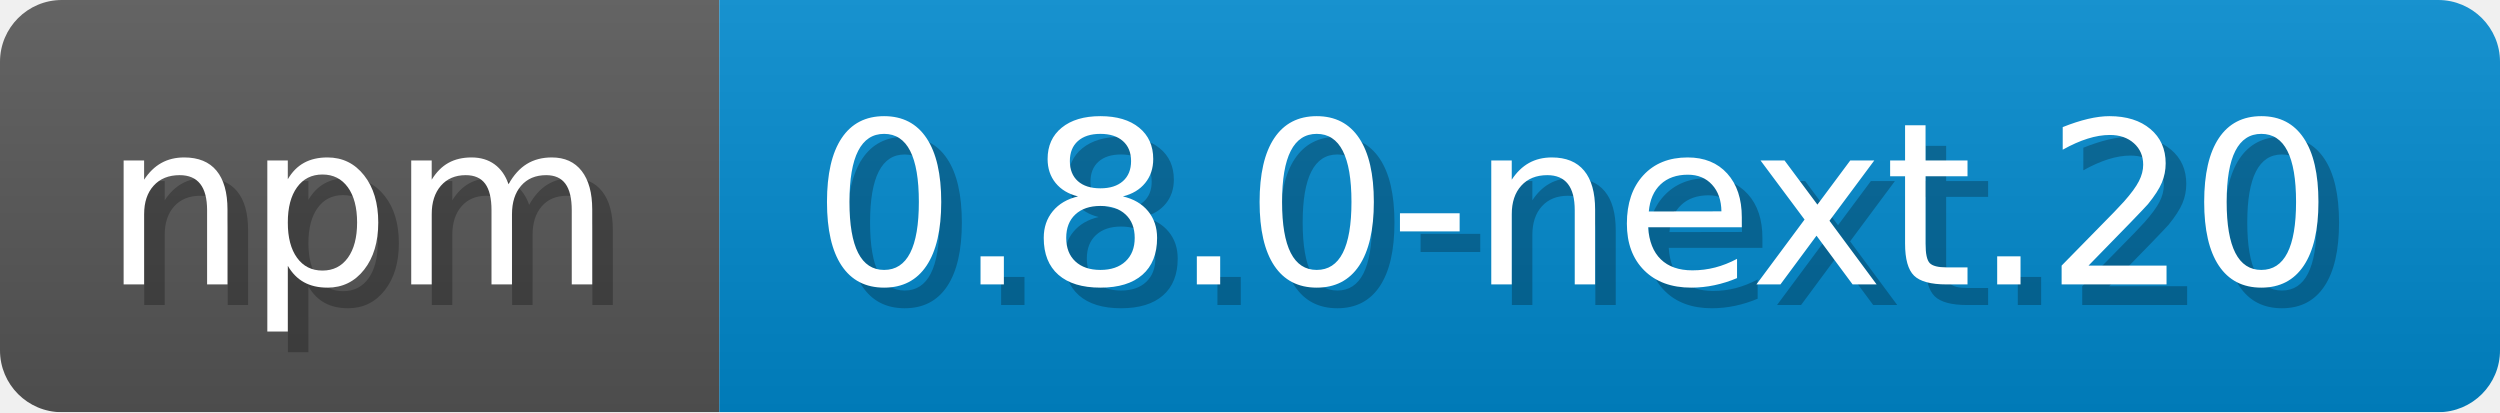
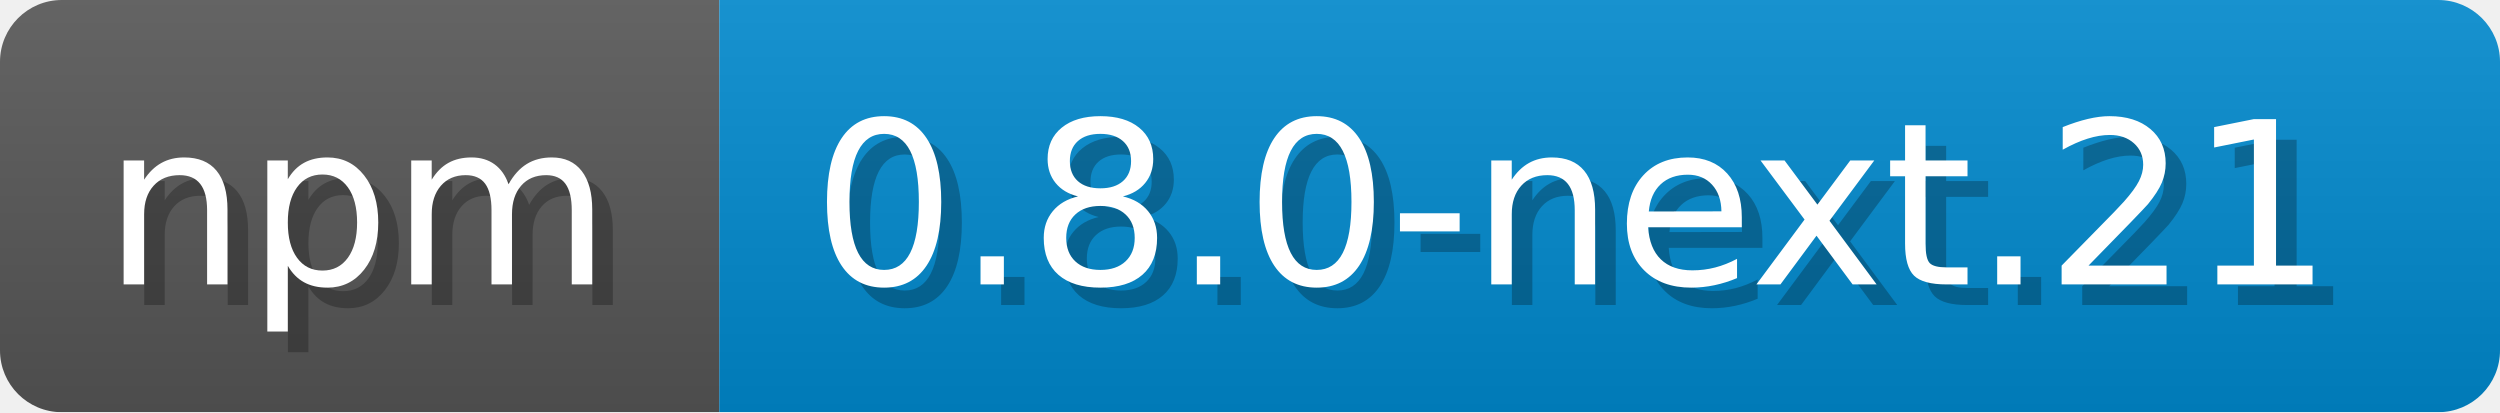
- <svg xmlns="http://www.w3.org/2000/svg" width="121.3" height="20" viewBox="0 0 1213 200" role="img" aria-label="npm: 0.8.0-next.20">
+ <svg xmlns="http://www.w3.org/2000/svg" width="121.3" height="20" viewBox="0 0 1213 200" role="img" aria-label="npm: 0.8.0-next.21">
  <linearGradient id="a" x2="0" y2="100%">
    <stop offset="0" stop-opacity=".1" stop-color="#EEE" />
    <stop offset="1" stop-opacity=".1" />
  </linearGradient>
  <mask id="m">
    <rect width="1213" height="200" rx="30" fill="#FFF" />
  </mask>
  <g mask="url(#m)">
    <rect width="349" height="200" fill="#555" />
    <rect width="864" height="200" fill="#08C" x="349" />
    <rect width="1213" height="200" fill="url(#a)" />
  </g>
  <g aria-hidden="true" fill="#fff" text-anchor="start" font-family="Verdana,DejaVu Sans,sans-serif" font-size="110">
    <text x="60" y="148" textLength="249" fill="#000" opacity="0.25">npm</text>
    <text x="50" y="138" textLength="249">npm</text>
-     <text x="404" y="148" textLength="764" fill="#000" opacity="0.25">0.8.0-next.20</text>
-     <text x="394" y="138" textLength="764">0.8.0-next.20</text>
+     <text x="404" y="148" textLength="764" fill="#000" opacity="0.25">0.8.0-next.21</text>
+     <text x="394" y="138" textLength="764">0.8.0-next.21</text>
  </g>
</svg>
